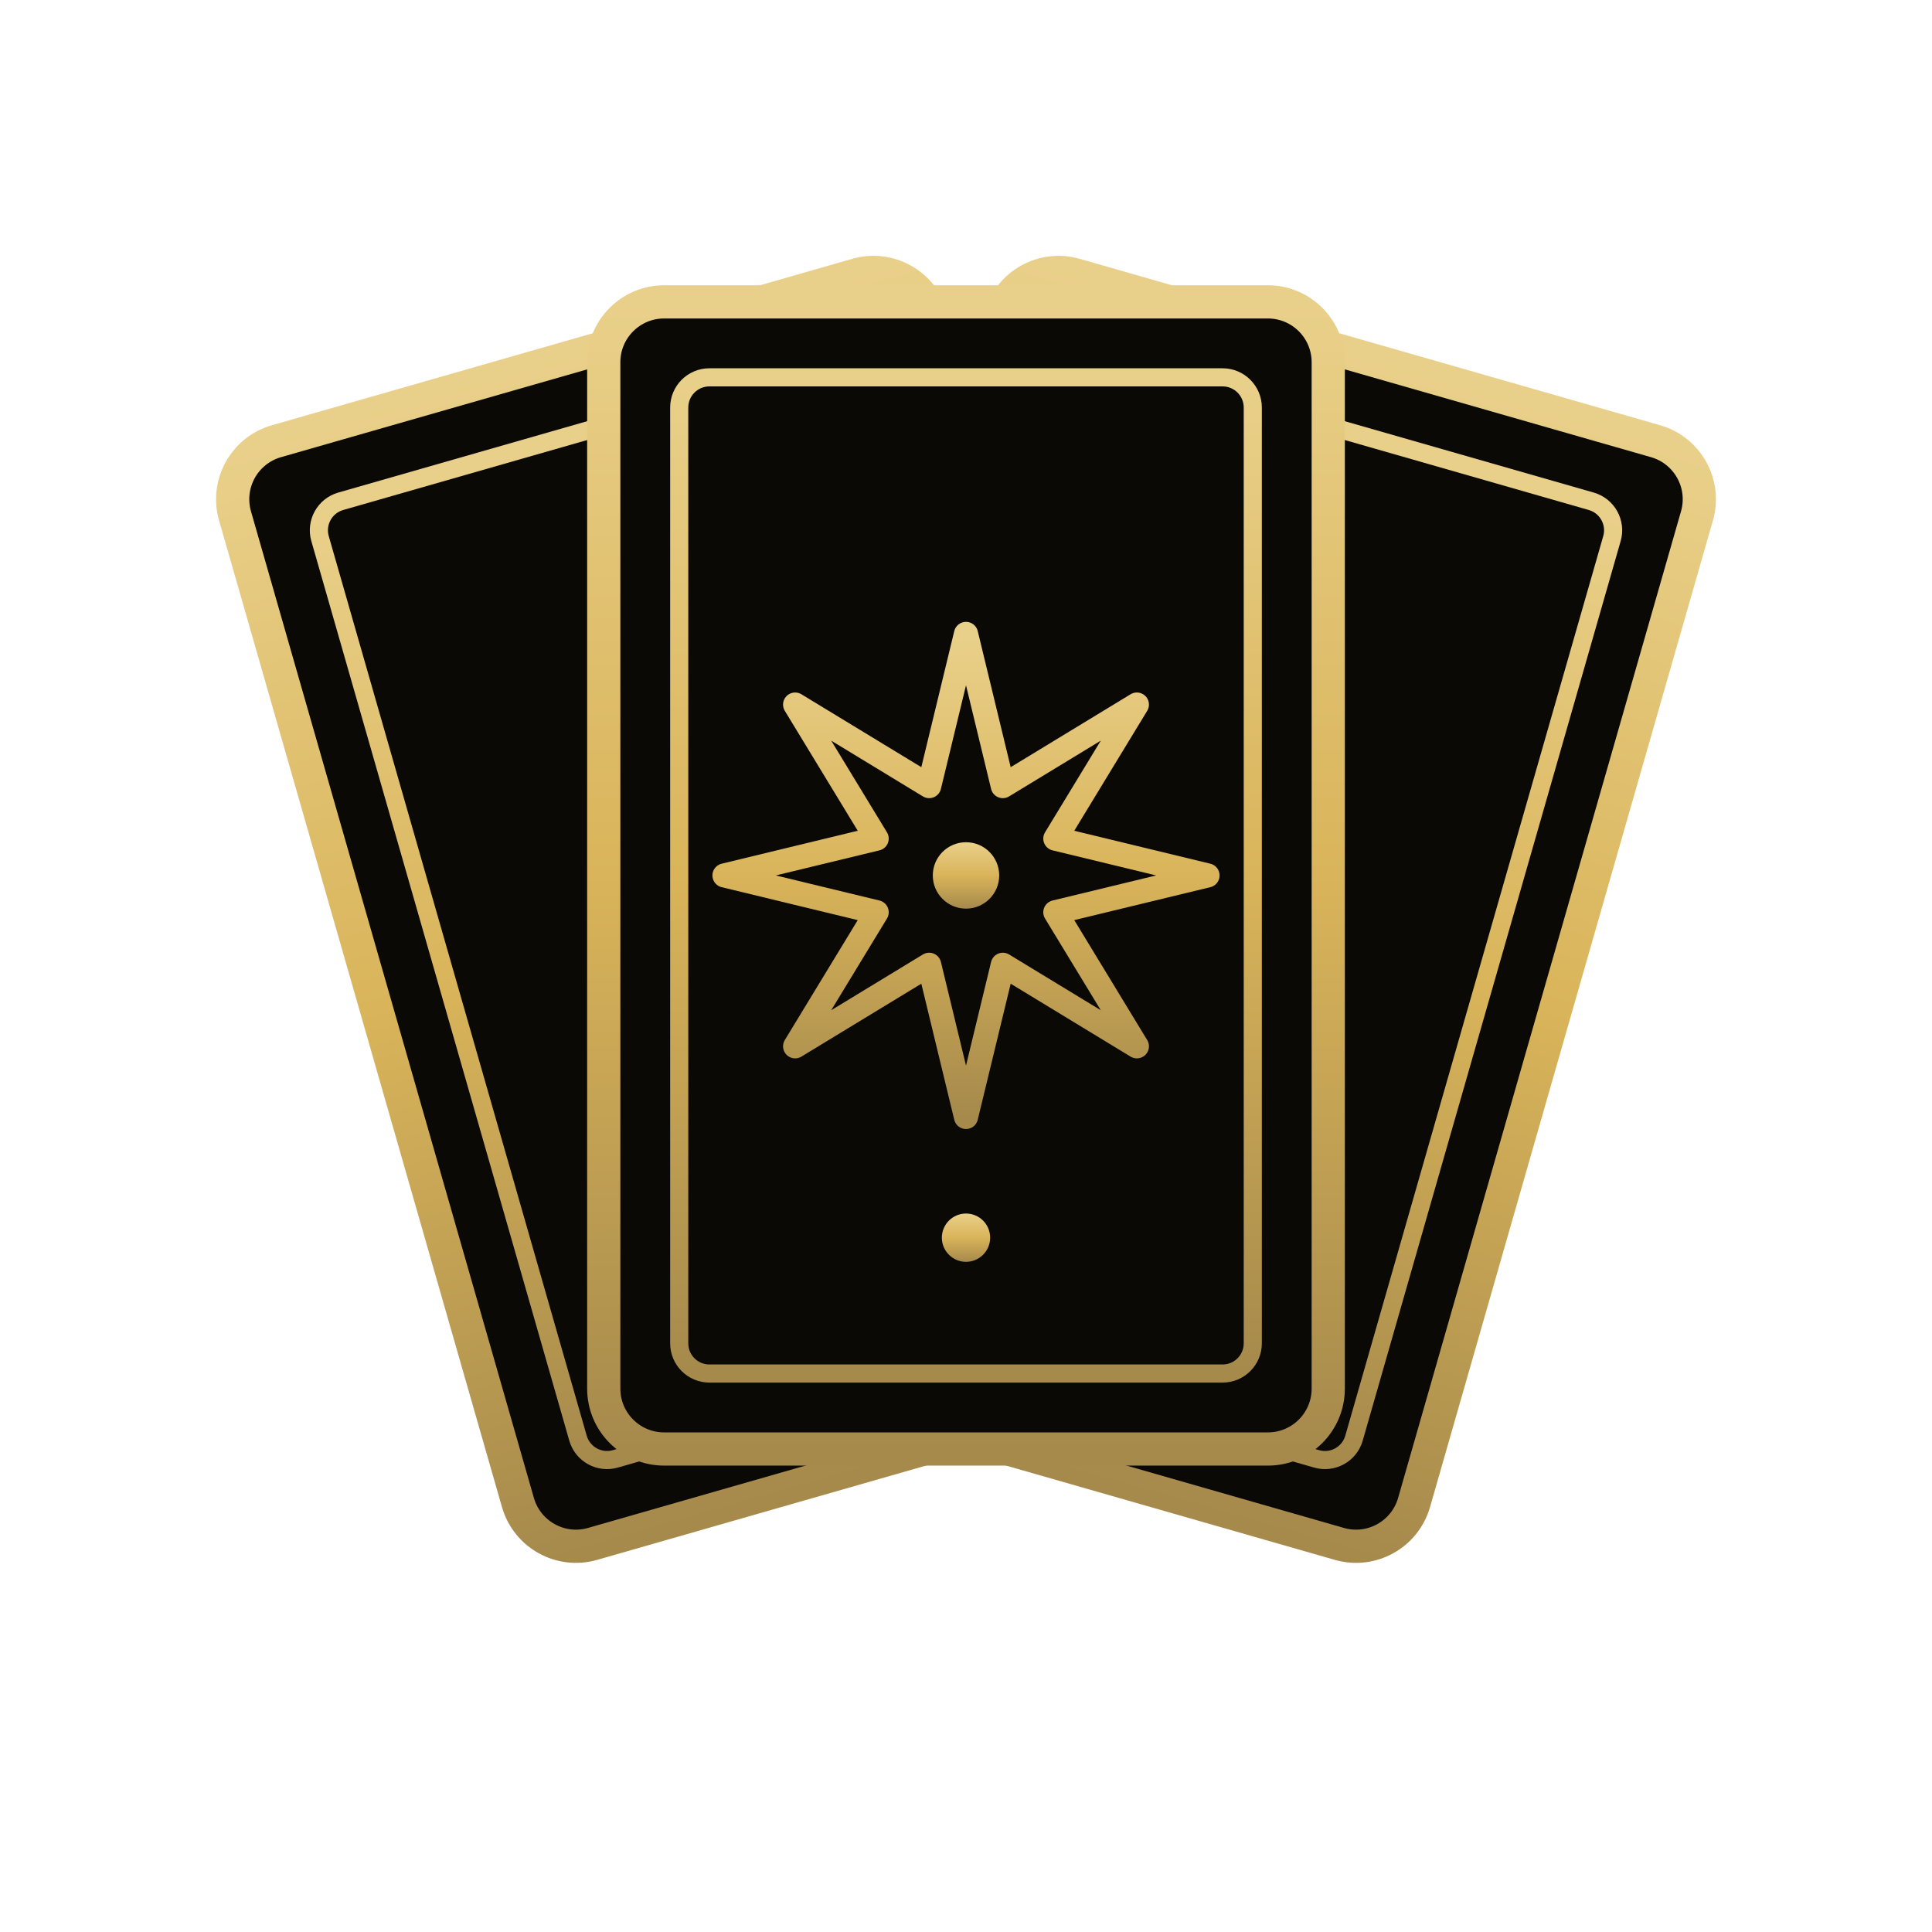
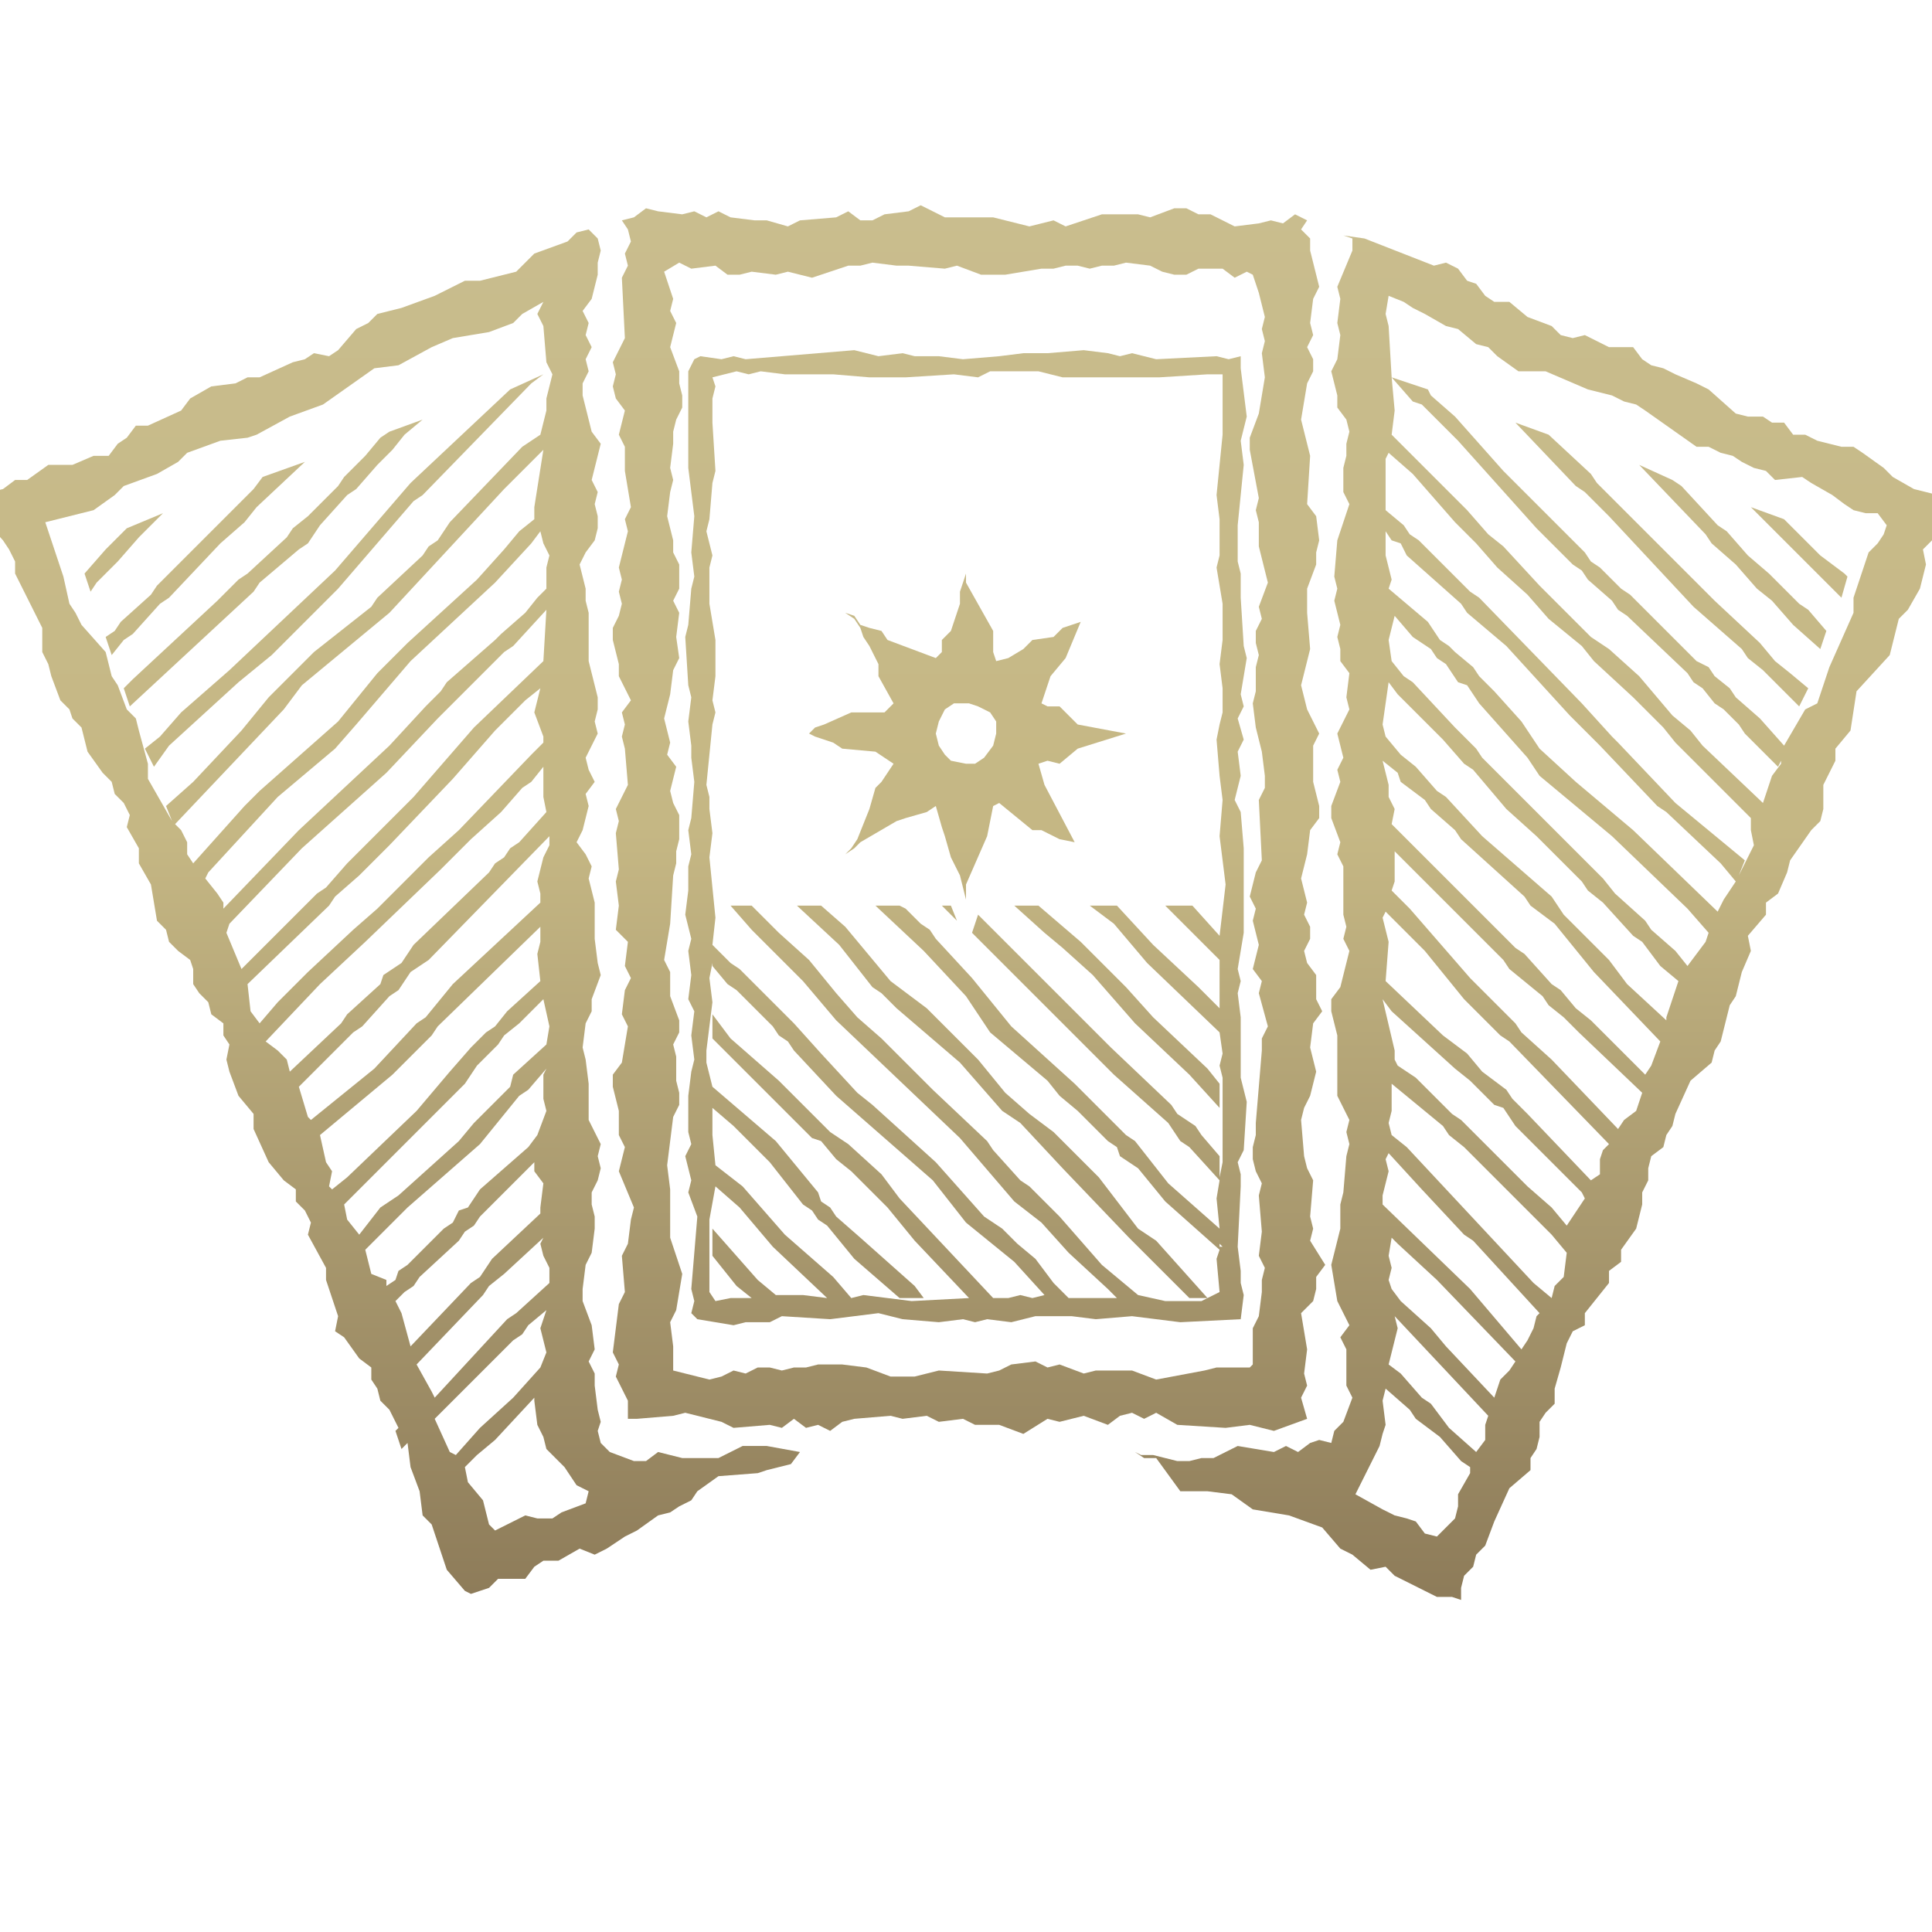
- <svg xmlns="http://www.w3.org/2000/svg" viewBox="0 0 64 64" fill="none" stroke="url(#g)" stroke-linecap="round" stroke-linejoin="round">
+ <svg xmlns="http://www.w3.org/2000/svg" viewBox="0 0 64 64">
  <defs>
    <linearGradient id="g" x1="0" y1="0" x2="0" y2="1">
-       <stop offset="0" stop-color="#E9D08A" />
-       <stop offset=".5" stop-color="#D9B45A" />
-       <stop offset="1" stop-color="#A68A4C" />
+       <stop offset="0" stop-color="#C9BD8E" />
+       <stop offset=".45" stop-color="#C5B784" />
+       <stop offset="1" stop-color="#8D7B59" />
    </linearGradient>
  </defs>
-   <g transform="rotate(-16 32 58)">
-     <rect x="20" y="10" width="24" height="38" rx="2" fill="#0B0906" stroke-width="1.1" />
-     <rect x="22.5" y="12.5" width="19" height="33" rx="1" stroke-width=".6" />
-   </g>
-   <g transform="rotate(16 32 58)">
-     <rect x="20" y="10" width="24" height="38" rx="2" fill="#0B0906" stroke-width="1.1" />
-     <rect x="22.5" y="12.5" width="19" height="33" rx="1" stroke-width=".6" />
-   </g>
-   <g transform="rotate(0 32 58)">
-     <rect x="20" y="10" width="24" height="38" rx="2" fill="#0B0906" stroke-width="1.1" />
-     <rect x="22.5" y="12.5" width="19" height="33" rx="1" stroke-width=".6" />
-     <polygon points="32.00,21.00 33.22,26.04 37.66,23.34 34.96,27.78 40.00,29.00 34.96,30.22 37.66,34.66 33.22,31.96 32.00,37.00 30.78,31.96 26.34,34.66 29.04,30.22 24.00,29.00 29.04,27.78 26.34,23.34 30.78,26.04" stroke-width=".8" />
-     <circle cx="32" cy="29" r="1.1" fill="url(#g)" stroke="none" />
-     <line x1="26" y1="41" x2="38" y2="41" stroke-width=".6" />
-     <circle cx="32" cy="41" r=".8" fill="url(#g)" stroke="none" />
-   </g>
+   <path fill="url(#g)" fill-rule="evenodd" d="M20.6 9.2 20.7 11.2 20.3 12.0 20.4 12.4 20.3 12.8 20.4 13.2 20.7 13.6 20.6 14.0 20.5 14.4 20.7 14.8 20.7 15.6 20.9 16.8 20.7 17.2 20.8 17.6 20.5 18.8 20.6 19.2 20.5 19.6 20.6 20.0 20.5 20.4 20.3 20.8 20.3 21.2 20.4 21.6 20.5 22.0 20.5 22.4 20.7 22.8 20.9 23.2 20.6 23.6 20.7 24.0 20.6 24.4 20.7 24.8 20.8 26.0 20.4 26.8 20.5 27.2 20.4 27.6 20.5 28.8 20.4 29.2 20.5 30.0 20.4 30.8 20.8 31.2 20.7 32.0 20.9 32.4 20.7 32.8 20.6 33.6 20.8 34.0 20.6 35.2 20.3 35.6 20.3 36.0 20.5 36.8 20.5 37.6 20.7 38.0 20.5 38.8 21.0 40.0 20.9 40.4 20.8 41.2 20.6 41.6 20.7 42.8 20.5 43.2 20.3 44.8 20.5 45.2 20.4 45.6 20.8 46.4 20.8 47.0 21.1 47.0 22.3 46.9 22.7 46.8 23.1 46.9 23.9 47.1 24.3 47.3 25.5 47.2 25.9 47.3 26.3 47.0 26.7 47.3 27.1 47.2 27.5 47.4 27.9 47.1 28.3 47.0 29.5 46.9 29.9 47.0 30.7 46.9 31.1 47.1 31.9 47.0 32.3 47.2 33.1 47.2 33.9 47.5 34.7 47.0 35.1 47.1 35.9 46.9 36.7 47.2 37.1 46.9 37.5 46.8 37.9 47.0 38.3 46.8 39.0 47.2 40.6 47.3 41.4 47.2 42.2 47.4 43.3 47.0 43.1 46.3 43.3 45.9 43.2 45.5 43.3 44.7 43.1 43.5 43.5 43.1 43.6 42.7 43.6 42.3 43.9 41.9 43.4 41.1 43.5 40.7 43.4 40.3 43.5 39.1 43.3 38.7 43.2 38.3 43.1 37.1 43.2 36.7 43.4 36.3 43.6 35.5 43.4 34.7 43.5 33.9 43.8 33.5 43.6 33.1 43.6 32.3 43.3 31.9 43.2 31.5 43.4 31.1 43.4 30.7 43.2 30.3 43.3 29.9 43.1 29.1 43.2 28.7 43.3 28.3 43.4 27.5 43.7 27.1 43.7 26.7 43.5 25.9 43.5 25.1 43.5 24.7 43.7 24.3 43.3 23.5 43.1 22.7 43.4 21.5 43.3 20.3 43.3 19.5 43.6 18.7 43.6 18.3 43.7 17.9 43.6 17.1 43.3 16.7 43.4 15.1 43.1 13.9 43.3 12.7 43.5 12.3 43.5 11.9 43.3 11.5 43.5 11.1 43.4 10.7 43.5 9.9 43.7 9.5 43.4 8.3 43.4 7.9 43.1 7.6 43.3 7.3 42.9 7.1 42.5 7.4 42.1 7.3 41.7 7.4 40.9 7.5 40.1 7.1 39.7 7.1 39.3 6.9 38.9 6.9 38.1 7.2 37.7 7.1 36.5 7.1 35.3 7.5 34.9 7.3 34.1 7.5 33.7 7.4 32.9 7.2 31.3 7.2 30.5 6.8 30.1 7.0 29.3 7.1 28.9 7.3 28.5 7.3 28.1 7.0 27.7 7.2 26.5 7.3 26.1 7.5 25.4 7.3 25.0 7.3 24.2 7.2 23.8 7.0 23.4 7.2 23.0 7.0 22.6 7.1 21.8 7.0 21.4 6.9 21.0 7.2 20.6 7.3 20.8 7.6 20.9 8.0 20.7 8.4 20.8 8.8ZM41.9 11.3 41.8 11.7 41.9 12.5 41.7 13.7 41.4 14.5 41.4 14.9 41.7 16.5 41.6 16.9 41.7 17.3 41.7 18.1 41.9 18.9 42.0 19.3 41.7 20.1 41.8 20.5 41.6 20.9 41.6 21.3 41.7 21.7 41.6 22.1 41.6 22.9 41.5 23.3 41.6 24.1 41.8 24.9 41.9 25.7 41.9 26.1 41.7 26.5 41.8 28.5 41.6 28.9 41.4 29.7 41.6 30.1 41.5 30.5 41.7 31.3 41.5 32.1 41.8 32.5 41.7 32.9 42.0 34.0 41.8 34.4 41.8 34.8 41.6 37.2 41.6 37.6 41.5 38.0 41.5 38.4 41.6 38.8 41.8 39.2 41.7 39.6 41.8 40.8 41.7 41.6 41.9 42.0 41.8 42.4 41.8 42.8 41.7 43.6 41.5 44.0 41.5 45.2 41.4 45.3 40.3 45.3 39.9 45.4 38.3 45.7 37.5 45.4 37.1 45.4 36.3 45.4 35.9 45.5 35.1 45.2 34.7 45.3 34.3 45.1 33.5 45.2 33.1 45.4 32.7 45.5 31.1 45.4 30.3 45.6 29.5 45.6 28.7 45.3 27.9 45.2 27.1 45.2 26.7 45.3 26.3 45.3 25.9 45.4 25.5 45.3 25.1 45.3 24.7 45.5 24.3 45.4 23.9 45.6 23.5 45.7 22.7 45.5 22.3 45.4 22.3 44.6 22.2 43.8 22.4 43.4 22.6 42.2 22.2 41.0 22.2 39.4 22.1 38.6 22.2 37.8 22.3 37.0 22.5 36.6 22.5 36.2 22.4 35.8 22.4 35.0 22.3 34.6 22.5 34.2 22.5 33.8 22.2 33.0 22.2 32.2 22.0 31.8 22.2 30.6 22.3 29.0 22.4 28.6 22.4 28.2 22.5 27.8 22.5 27.0 22.3 26.6 22.2 26.2 22.4 25.4 22.1 25.0 22.2 24.6 22.0 23.8 22.2 23.0 22.3 22.2 22.5 21.8 22.4 21.1 22.5 20.3 22.3 19.9 22.5 19.5 22.5 19.1 22.5 18.7 22.3 18.3 22.3 17.9 22.2 17.5 22.1 17.1 22.2 16.3 22.3 15.9 22.2 15.5 22.3 14.7 22.3 14.3 22.4 13.9 22.6 13.5 22.6 13.1 22.5 12.7 22.5 12.3 22.2 11.5 22.4 10.7 22.2 10.3 22.3 9.9 22.0 9.0 22.5 8.7 22.9 8.9 23.7 8.8 24.1 9.1 24.5 9.1 24.9 9.0 25.7 9.1 26.1 9.0 26.5 9.1 26.9 9.2 28.1 8.8 28.5 8.8 28.9 8.7 29.7 8.8 30.1 8.8 31.3 8.9 31.7 8.8 32.5 9.1 33.3 9.1 34.5 8.9 34.9 8.9 35.3 8.8 35.7 8.8 36.1 8.9 36.5 8.8 36.9 8.8 37.3 8.7 38.1 8.8 38.5 9.0 38.9 9.1 39.3 9.1 39.7 8.9 40.5 8.9 40.9 9.2 41.3 9.0 41.5 9.1 41.7 9.7 41.9 10.5 41.8 10.9ZM18.5 51.7 19.2 51.3 19.7 51.5 20.1 51.3 20.7 50.9 21.1 50.7 21.8 50.2 22.2 50.1 22.5 49.9 22.9 49.7 23.1 49.4 23.8 48.9 25.1 48.8 25.4 48.7 26.2 48.5 26.5 48.1 25.4 47.9 24.6 47.9 24.2 48.1 23.8 48.3 22.6 48.3 21.8 48.1 21.4 48.4 21.0 48.4 20.2 48.1 19.9 47.8 19.8 47.4 19.9 47.1 19.8 46.7 19.7 45.9 19.7 45.5 19.5 45.1 19.7 44.7 19.6 43.9 19.3 43.1 19.3 42.7 19.4 41.9 19.6 41.5 19.7 40.7 19.7 40.3 19.6 39.9 19.6 39.5 19.8 39.1 19.9 38.7 19.8 38.3 19.9 37.9 19.7 37.5 19.5 37.1 19.5 36.3 19.5 35.9 19.4 35.1 19.3 34.7 19.4 33.9 19.6 33.5 19.6 33.1 19.9 32.3 19.8 31.9 19.7 31.1 19.7 30.3 19.7 29.9 19.5 29.1 19.6 28.7 19.4 28.3 19.1 27.9 19.3 27.5 19.5 26.7 19.4 26.3 19.7 25.9 19.5 25.5 19.4 25.1 19.6 24.7 19.8 24.3 19.7 23.9 19.8 23.5 19.8 23.1 19.7 22.7 19.5 21.9 19.5 20.3 19.4 19.9 19.4 19.5 19.2 18.7 19.4 18.3 19.7 17.9 19.8 17.5 19.8 17.1 19.7 16.7 19.8 16.3 19.6 15.9 19.9 14.7 19.6 14.3 19.3 13.1 19.3 12.7 19.5 12.3 19.4 11.9 19.6 11.5 19.4 11.1 19.5 10.7 19.3 10.3 19.6 9.9 19.8 9.1 19.8 8.7 19.9 8.3 19.8 7.9 19.5 7.6 19.1 7.7 18.8 8.0 17.7 8.4 17.1 9.0 16.3 9.2 15.9 9.3 15.4 9.3 14.4 9.8 13.3 10.2 12.5 10.4 12.2 10.7 11.8 10.9 11.2 11.6 10.9 11.8 10.4 11.7 10.1 11.9 9.7 12.0 8.6 12.5 8.2 12.5 7.8 12.7 7.0 12.8 6.3 13.2 6.0 13.6 4.9 14.1 4.5 14.1 4.2 14.5 3.9 14.7 3.6 15.1 3.1 15.1 2.4 15.4 1.6 15.4 0.9 15.9 0.5 15.9 0.1 16.2 -0.7 16.4 -0.8 16.9 0.1 17.9 0.3 18.2 0.5 18.6 0.5 19.0 0.7 19.4 1.4 20.8 1.4 21.6 1.6 22.0 1.7 22.4 2.0 23.2 2.3 23.5 2.4 23.8 2.7 24.1 2.9 24.9 3.4 25.6 3.7 25.9 3.8 26.3 4.1 26.6 4.3 27.0 4.2 27.4 4.6 28.1 4.6 28.6 5.0 29.3 5.2 30.5 5.5 30.8 5.6 31.2 5.9 31.5 6.3 31.8 6.4 32.1 6.4 32.6 6.6 32.9 6.9 33.2 7.0 33.6 7.4 33.9 7.4 34.3 7.6 34.6 7.5 35.1 7.6 35.5 7.9 36.3 8.4 36.9 8.4 37.4 8.9 38.5 9.4 39.1 9.8 39.4 9.8 39.8 10.1 40.1 10.3 40.5 10.2 40.9 10.8 42.0 10.8 42.4 11.2 43.6 11.1 44.1 11.4 44.3 11.9 45.0 12.3 45.3 12.3 45.7 12.5 46.0 12.6 46.4 12.9 46.7 13.1 47.1 13.2 47.3 13.1 47.4 13.3 48.0 13.5 47.8 13.6 48.6 13.9 49.4 14.0 50.2 14.3 50.5 14.8 52.0 15.4 52.7 15.6 52.8 16.2 52.6 16.5 52.3 17.0 52.3 17.4 52.3 17.7 51.9 18.0 51.7ZM18.1 13.2 18.1 13.6 17.9 14.4 17.3 14.8 14.9 17.3 14.5 17.9 14.2 18.1 14.0 18.4 12.5 19.8 12.3 20.1 10.4 21.6 8.9 23.1 8.0 24.2 6.4 25.9 5.5 26.7 5.7 27.2 4.9 25.8 4.9 25.3 4.6 24.2 4.5 23.8 4.2 23.5 3.9 22.7 3.7 22.4 3.5 21.6 2.7 20.7 2.5 20.3 2.3 20.0 2.1 19.1 1.6 17.6 1.5 17.3 3.1 16.9 3.8 16.4 4.1 16.1 5.2 15.7 5.9 15.3 6.2 15.0 7.3 14.6 8.2 14.5 8.5 14.4 9.6 13.8 10.7 13.4 12.4 12.2 13.2 12.1 14.3 11.5 15.0 11.2 16.2 11.0 17.0 10.7 17.3 10.4 18.0 10.0 17.8 10.4 18.0 10.8 18.1 12.0 18.3 12.4ZM18.0 14.9 17.7 16.8 17.7 17.1 17.7 17.2 17.2 17.6 16.7 18.2 15.8 19.2 13.5 21.3 13.0 21.8 12.5 22.3 11.2 23.9 8.6 26.2 8.1 26.7 6.4 28.6 6.2 28.3 6.2 27.9 6.0 27.5 5.8 27.3 9.4 23.5 10.0 22.7 12.9 20.3 16.7 16.2ZM18.0 18.0 18.2 18.4 18.1 18.8 18.1 19.2 18.1 19.5 17.8 19.8 17.4 20.3 16.6 21.0 16.4 21.2 14.8 22.6 14.6 22.9 14.1 23.4 12.9 24.7 9.9 27.5 7.4 30.1 7.4 29.9 7.2 29.6 6.8 29.1 6.9 28.9 9.2 26.4 11.1 24.8 11.8 24.0 13.6 21.9 16.4 19.3 17.6 18.0 17.9 17.6ZM18.1 20.2 18.0 21.9 15.7 24.1 13.7 26.4 11.5 28.6 10.8 29.4 10.5 29.6 8.0 32.1 7.5 30.9 7.6 30.6 10.0 28.1 12.8 25.6 14.5 23.8 15.0 23.3 16.0 22.3 16.7 21.6 17.0 21.4ZM17.8 23.2 17.7 23.6 18.0 24.4 18.0 24.6 17.6 25.0 15.2 27.5 14.2 28.4 12.5 30.1 11.7 30.8 10.2 32.2 9.7 32.7 9.2 33.2 8.6 33.9 8.3 33.5 8.2 32.6 10.9 30.0 11.1 29.7 11.9 29.0 12.6 28.3 12.9 28.0 15.0 25.8 16.4 24.2 17.4 23.2 17.9 22.8ZM18.0 25.4 18.0 26.4 18.1 26.9 17.2 27.9 16.9 28.1 16.7 28.4 16.4 28.6 16.2 28.9 13.7 31.3 13.3 31.9 12.7 32.3 12.6 32.6 11.5 33.6 11.3 33.9 9.6 35.5 9.5 35.1 9.2 34.8 8.8 34.5 10.6 32.6 12.1 31.2 14.6 28.8 15.6 27.8 16.6 26.9 17.3 26.1 17.6 25.9ZM18.0 28.4 17.8 29.2 17.9 29.6 17.9 29.9 15.0 32.6 14.1 33.7 13.8 33.9 12.4 35.4 10.3 37.1 10.2 37.0 9.9 36.0 10.2 35.7 11.7 34.2 12.0 34.0 12.9 33.0 13.2 32.8 13.6 32.2 14.2 31.8 18.2 27.7 18.2 28.0ZM17.9 31.2 17.8 31.6 17.9 32.5 16.8 33.5 16.4 34.0 16.1 34.2 15.6 34.7 14.9 35.5 13.8 36.8 11.5 39.0 11.0 39.4 10.9 39.3 11.0 38.8 10.8 38.5 10.6 37.6 13.0 35.6 14.3 34.3 14.5 34.0 17.9 30.7ZM18.0 33.1 18.2 34.0 18.1 34.6 17.0 35.6 16.9 36.0 15.7 37.2 15.2 37.8 13.2 39.6 12.6 40.0 11.9 40.9 11.5 40.4 11.4 39.9 13.4 37.9 15.4 35.9 15.8 35.3 16.5 34.6 16.7 34.3 17.2 33.9ZM18.0 35.6 18.0 36.4 18.1 36.8 17.8 37.6 17.5 38.0 15.9 39.4 15.5 40.0 15.2 40.1 15.0 40.5 14.7 40.7 13.5 41.9 13.2 42.1 13.1 42.4 12.8 42.6 12.8 42.4 12.3 42.2 12.2 41.8 12.1 41.4 13.5 40.0 15.9 37.9 17.2 36.3 17.5 36.1 18.1 35.4ZM18.0 39.2 17.9 40.0 17.9 40.2 16.3 41.7 15.9 42.3 15.6 42.5 13.6 44.6 13.3 43.5 13.1 43.1 13.4 42.8 13.7 42.6 13.9 42.3 15.2 41.1 15.4 40.8 15.7 40.6 15.9 40.3 17.7 38.5 17.7 38.8ZM18.0 41.6 18.2 42.0 18.2 42.5 17.1 43.5 16.8 43.7 14.4 46.3 14.3 46.1 13.8 45.2 16.0 42.9 16.2 42.6 16.7 42.2 18.0 41.0 17.9 41.2ZM17.9 44.0 18.1 44.8 17.9 45.3 17.0 46.3 15.9 47.3 15.1 48.2 14.9 48.1 14.4 47.0 17.0 44.4 17.3 44.2 17.5 43.9 18.1 43.4ZM17.7 46.4 17.8 47.2 18.0 47.6 18.1 48.0 18.7 48.6 18.9 48.9 19.1 49.2 19.5 49.4 19.4 49.8 18.6 50.1 18.3 50.3 17.8 50.3 17.4 50.2 17.0 50.4 16.6 50.6 16.4 50.7 16.2 50.5 16.0 49.7 15.5 49.1 15.4 48.6 15.5 48.5 15.8 48.2 16.4 47.7 17.7 46.3ZM49.5 50.4 50.0 49.3 50.7 48.7 50.7 48.3 50.9 48.0 51.0 47.6 51.0 47.1 51.2 46.8 51.5 46.5 51.5 46.0 51.7 45.3 51.9 44.5 52.1 44.1 52.5 43.9 52.5 43.5 53.3 42.5 53.3 42.1 53.7 41.8 53.7 41.4 54.2 40.7 54.4 39.9 54.4 39.5 54.6 39.1 54.6 38.7 54.7 38.3 55.1 38.0 55.2 37.6 55.4 37.3 55.5 36.9 56.0 35.8 56.7 35.2 56.8 34.8 57.0 34.5 57.3 33.3 57.5 33.0 57.7 32.2 58.0 31.5 57.9 31.0 58.5 30.3 58.5 29.9 58.9 29.6 59.2 28.9 59.3 28.5 60.0 27.5 60.3 27.2 60.4 26.8 60.4 26.0 60.8 25.2 60.8 24.8 61.3 24.2 61.5 22.9 62.6 21.7 62.9 20.5 63.2 20.2 63.6 19.5 63.8 18.7 63.7 18.2 64.0 17.9 64.0 17.1 64.5 16.6 64.2 16.4 63.4 16.2 62.7 15.8 62.4 15.5 61.7 15.0 61.4 14.8 61.0 14.8 60.2 14.6 59.8 14.4 59.4 14.4 59.1 14.0 58.7 14.0 58.4 13.8 57.9 13.8 57.5 13.7 56.6 12.9 56.2 12.7 55.5 12.4 55.1 12.2 54.7 12.1 54.4 11.9 54.1 11.5 53.3 11.5 52.5 11.1 52.1 11.2 51.7 11.1 51.4 10.8 50.6 10.5 50.0 10.0 49.5 10.0 49.2 9.8 48.9 9.4 48.6 9.3 48.3 8.9 47.9 8.7 47.5 8.8 45.2 7.9 44.5 7.8 44.8 7.9 44.8 8.3 44.3 9.5 44.4 9.9 44.3 10.7 44.4 11.1 44.3 11.9 44.1 12.3 44.2 12.7 44.3 13.1 44.3 13.5 44.6 13.9 44.7 14.3 44.6 14.7 44.6 15.1 44.5 15.5 44.5 16.3 44.7 16.7 44.3 17.9 44.2 19.1 44.3 19.5 44.2 19.9 44.4 20.7 44.3 21.1 44.4 21.5 44.4 21.9 44.7 22.3 44.6 23.1 44.7 23.5 44.3 24.3 44.5 25.1 44.3 25.5 44.4 25.9 44.1 26.7 44.1 27.1 44.4 27.9 44.3 28.3 44.5 28.7 44.5 30.3 44.6 30.7 44.5 31.1 44.7 31.5 44.4 32.7 44.1 33.1 44.1 33.5 44.3 34.3 44.3 34.7 44.3 35.1 44.3 36.3 44.7 37.1 44.6 37.5 44.7 37.9 44.6 38.3 44.5 39.5 44.4 39.9 44.4 40.7 44.2 41.5 44.1 41.9 44.3 43.1 44.7 43.9 44.4 44.3 44.6 44.7 44.6 45.9 44.8 46.3 44.5 47.1 44.2 47.4 44.1 47.8 43.7 47.7 43.4 47.8 43.0 48.1 42.6 47.9 42.2 48.1 41.0 47.9 40.2 48.3 39.8 48.3 39.4 48.4 39.0 48.4 38.2 48.2 37.8 48.2 37.6 48.1 37.9 48.3 38.3 48.3 39.1 49.4 40.0 49.4 40.8 49.5 41.5 50.0 42.7 50.2 43.8 50.6 44.4 51.3 44.8 51.5 45.4 52.0 45.9 51.9 46.2 52.2 47.6 52.9 48.1 52.9 48.4 53.0 48.4 52.6 48.5 52.2 48.8 51.9 48.9 51.5 49.2 51.2ZM45.9 47.2 45.8 46.4 45.9 46.0 46.7 46.7 46.9 47.0 47.7 47.6 48.4 48.4 48.7 48.6 48.7 48.8 48.3 49.5 48.3 49.9 48.2 50.3 47.6 50.9 47.2 50.8 46.9 50.4 46.6 50.3 46.2 50.2 45.8 50.0 44.9 49.5 45.7 47.9 45.8 47.5ZM46.1 44.8 46.3 44.0 46.2 43.6 49.3 46.9 49.2 47.2 49.2 47.7 48.9 48.1 48.0 47.3 47.4 46.5 47.1 46.3 46.4 45.5 46.0 45.2ZM46.0 42.4 46.1 42.0 46.0 41.6 46.1 41.0 46.3 41.2 47.6 42.4 50.2 45.1 50.0 45.4 49.7 45.7 49.5 46.3 47.9 44.6 47.4 44.0 46.4 43.1 46.1 42.7ZM45.8 39.6 46.0 38.8 45.9 38.4 46.0 38.2 47.1 39.4 48.5 40.9 48.8 41.1 51.0 43.5 50.9 43.6 50.8 44.0 50.6 44.4 50.4 44.7 48.7 42.7 45.8 39.9ZM46.0 37.2 46.1 36.8 46.1 35.9 47.8 37.3 48.0 37.6 48.5 38.0 51.4 40.9 51.9 41.5 51.8 42.3 51.5 42.6 51.4 43.0 50.8 42.5 46.6 38.0 46.1 37.6ZM46.2 34.8 45.8 33.1 46.1 33.5 48.2 35.4 48.7 35.8 49.5 36.6 49.8 36.7 50.2 37.3 51.9 39.0 52.4 39.5 52.5 39.7 51.9 40.6 51.4 40.0 50.6 39.3 48.4 37.1 48.1 36.9 46.9 35.7 46.3 35.3 46.2 35.1ZM45.9 32.5 46.0 31.2 45.8 30.4 45.9 30.2 47.2 31.5 48.5 33.1 49.7 34.3 50.0 34.5 53.3 37.9 53.1 38.1 53.0 38.4 53.0 38.9 52.7 39.1 50.6 36.9 50.1 36.4 49.9 36.1 49.1 35.5 48.6 34.9 47.8 34.3ZM46.2 29.2 46.2 28.8 46.2 28.2 49.8 31.8 50.0 32.1 51.1 33.0 51.3 33.3 51.8 33.7 52.3 34.2 54.4 36.2 54.2 36.8 53.8 37.1 53.6 37.4 51.4 35.1 50.4 34.2 50.2 33.9 48.7 32.4 46.7 30.1 46.1 29.5ZM46.1 27.3 46.2 26.8 46.0 26.4 46.0 26.0 45.8 25.2 46.3 25.6 46.4 25.9 47.2 26.5 47.4 26.8 48.2 27.5 48.4 27.8 50.5 29.7 50.7 30.0 51.5 30.6 52.8 32.2 55.0 34.5 54.7 35.3 54.5 35.6 52.7 33.8 52.2 33.4 51.7 32.8 51.4 32.6 50.5 31.6 50.2 31.4 48.0 29.2 46.3 27.5ZM45.9 24.4 45.8 24.0 46.0 22.6 46.3 23.0 47.8 24.5 48.5 25.3 48.8 25.5 49.9 26.8 50.9 27.7 52.4 29.2 52.6 29.5 53.1 29.9 54.1 31.0 54.4 31.2 55.0 32.0 55.6 32.5 55.2 33.7 55.2 33.8 53.9 32.6 53.3 31.8 51.8 30.3 51.4 29.7 49.1 27.7 47.9 26.4 47.6 26.2 46.9 25.4 46.4 25.0ZM46.1 21.9 46.0 21.2 46.2 20.4 46.8 21.1 47.4 21.5 47.6 21.8 47.9 22.0 48.3 22.6 48.6 22.7 48.8 23.0 49.0 23.3 50.6 25.1 51.0 25.7 53.4 27.7 55.9 30.1 56.6 30.9 56.5 31.2 55.9 32.0 55.5 31.5 54.7 30.8 54.5 30.5 53.5 29.6 53.1 29.1 52.8 28.8 50.1 26.1 49.1 25.1 48.9 24.8 48.2 24.1 46.8 22.6 46.5 22.4ZM46.1 19.2 45.9 18.4 45.9 18.0 45.9 17.6 46.1 17.9 46.4 18.0 46.6 18.4 48.4 20.0 48.6 20.3 49.9 21.4 52.0 23.7 53.0 24.7 54.9 26.7 55.2 26.9 57.0 28.6 57.5 29.2 57.1 29.8 56.9 30.2 54.1 27.5 52.2 25.9 51.0 24.8 50.4 23.9 49.5 22.9 49.0 22.4 48.8 22.1 48.2 21.6 48.0 21.4 47.7 21.2 47.3 20.6 46.0 19.5ZM45.9 16.9 45.9 16.4 45.9 16.0 45.9 15.2 46.0 15.0 46.8 15.7 48.2 17.3 48.9 18.0 49.6 18.8 50.6 19.7 51.3 20.5 52.4 21.4 52.8 21.9 54.1 23.1 55.1 24.1 55.5 24.6 58.0 27.1 58.0 27.5 58.1 28.0 57.6 29.0 57.8 28.5 55.5 26.6 53.6 24.6 53.4 24.4 52.4 23.3 49.0 19.8 48.7 19.6 47.0 17.9 46.7 17.7 46.5 17.4ZM46.1 14.4 46.2 13.6 46.1 12.5 46.8 13.3 47.1 13.4 48.3 14.6 50.9 17.5 52.1 18.7 52.4 18.9 52.6 19.2 53.4 19.9 53.6 20.2 53.9 20.4 55.9 22.3 56.1 22.6 56.4 22.8 56.8 23.3 57.1 23.5 57.6 24.0 57.8 24.3 58.9 25.4 59.0 25.2 59.0 25.3 58.7 25.7 58.4 26.6 56.4 24.7 56.0 24.2 55.4 23.7 54.3 22.4 53.3 21.5 52.7 21.1 51.7 20.1 51.0 19.4 49.8 18.1 49.3 17.7 48.6 16.9ZM46.1 12.5 46.0 10.8 45.9 10.4 46.0 9.8 46.5 10.0 46.8 10.2 47.2 10.4 47.9 10.8 48.3 10.9 48.9 11.4 49.3 11.5 49.6 11.8 50.3 12.3 51.2 12.3 51.9 12.6 52.6 12.9 53.4 13.1 53.8 13.3 54.2 13.4 54.5 13.6 56.2 14.8 56.6 14.8 57.0 15.0 57.4 15.1 57.7 15.3 58.1 15.5 58.5 15.6 58.8 15.9 59.7 15.8 60.0 16.0 60.7 16.4 61.1 16.7 61.4 16.9 61.8 17.0 62.2 17.0 62.5 17.4 62.4 17.7 62.2 18.0 61.9 18.3 61.4 19.8 61.4 20.3 60.6 22.1 60.2 23.3 59.8 23.5 59.1 24.7 58.3 23.8 57.5 23.1 57.3 22.8 56.8 22.4 56.6 22.1 56.2 21.9 54.0 19.7 53.7 19.5 53.0 18.8 52.7 18.6 52.5 18.3 49.8 15.6 48.2 13.8 47.4 13.1 47.3 12.9ZM40.3 11.8 38.3 11.9 37.5 11.7 37.1 11.8 36.7 11.7 35.9 11.6 34.7 11.7 33.9 11.7 33.1 11.8 31.9 11.9 31.1 11.8 30.3 11.8 29.9 11.7 29.1 11.8 28.3 11.6 24.7 11.9 24.3 11.8 23.9 11.9 23.2 11.8 23.0 11.9 22.8 12.3 22.8 13.1 22.8 13.5 22.8 15.5 23.0 17.1 22.9 18.3 23.0 19.1 22.9 19.5 22.8 20.7 22.7 21.1 22.8 22.7 22.9 23.1 22.8 23.9 22.9 24.7 22.9 25.1 23.0 25.9 22.9 27.1 22.8 27.5 22.9 28.3 22.8 28.7 22.8 29.5 22.7 30.3 22.9 31.1 22.8 31.5 22.9 32.3 22.8 33.1 23.0 33.5 22.9 34.3 23.0 35.1 22.9 35.5 22.8 36.3 22.8 37.5 22.9 37.9 22.7 38.3 22.8 38.7 22.9 39.1 22.8 39.5 23.1 40.3 22.9 42.7 23.0 43.1 22.9 43.5 23.1 43.7 24.3 43.9 24.7 43.8 25.5 43.8 25.9 43.6 27.5 43.7 29.1 43.5 29.9 43.7 31.1 43.8 31.9 43.7 32.3 43.8 32.7 43.7 33.5 43.8 34.3 43.6 35.1 43.6 35.5 43.6 36.3 43.7 37.5 43.6 38.3 43.7 39.1 43.8 41.1 43.7 41.2 42.9 41.1 42.5 41.1 42.1 41.0 41.3 41.1 39.3 41.1 38.9 41.0 38.5 41.2 38.1 41.3 36.5 41.1 35.7 41.1 33.7 41.0 32.9 41.1 32.5 41.0 32.1 41.2 30.9 41.2 29.3 41.2 28.1 41.1 26.9 40.9 26.5 41.1 25.7 41.0 24.9 41.2 24.5 41.0 23.8 41.2 23.4 41.1 23.0 41.3 21.8 41.2 21.4 41.1 19.8 41.1 19.0 41.0 18.6 41.0 17.4 41.2 15.4 41.1 14.6 41.3 13.8 41.2 13.0 41.1 12.2 41.1 11.8 40.7 11.9ZM40.5 14.4 40.3 16.4 40.4 17.2 40.4 18.0 40.4 18.4 40.3 18.8 40.5 20.0 40.5 20.4 40.5 21.2 40.4 22.0 40.5 22.8 40.5 23.6 40.4 24.0 40.3 24.5 40.4 25.7 40.5 26.5 40.4 27.7 40.6 29.3 40.4 31.0 39.5 30.0 38.6 30.0 40.4 31.8 40.4 33.4 39.7 32.7 38.2 31.3 37.0 30.0 36.1 30.0 36.9 30.6 38.0 31.9 40.4 34.2 40.5 34.9 40.4 35.3 40.5 35.7 40.5 36.5 40.5 38.5 40.4 39.0 40.4 38.3 39.8 37.6 39.6 37.3 39.0 36.9 38.8 36.6 36.8 34.7 36.3 34.2 32.4 30.3 32.2 30.9 34.9 33.6 36.9 35.6 38.7 37.2 39.1 37.8 39.4 38.0 40.4 39.1 40.3 39.7 40.4 40.7 38.7 39.2 37.6 37.8 37.3 37.6 35.6 35.9 33.5 34.0 32.2 32.4 31.0 31.1 30.8 30.8 30.5 30.6 30.0 30.1 29.8 30.0 29.0 30.0 30.6 31.5 32.0 33.0 32.8 34.2 34.7 35.8 35.1 36.3 35.7 36.8 36.7 37.8 37.0 38.0 37.1 38.3 37.7 38.7 38.6 39.8 40.4 41.4 40.3 41.7 40.4 42.8 40.2 42.9 39.8 43.1 38.6 43.1 37.7 42.9 36.5 41.9 35.1 40.3 34.1 39.3 33.8 39.1 32.9 38.1 32.7 37.8 30.9 36.1 29.2 34.4 28.4 33.7 27.7 32.9 26.8 31.8 25.8 30.9 24.9 30.0 24.2 30.0 24.9 30.8 26.6 32.5 27.7 33.8 31.8 37.7 33.6 39.8 34.5 40.5 35.4 41.5 36.7 42.7 37.0 43.0 37.5 43.0 37.0 43.0 35.4 43.0 34.9 42.5 34.3 41.7 33.7 41.2 33.2 40.7 32.9 40.5 32.6 40.3 31.0 38.5 28.9 36.6 28.4 36.2 27.2 34.9 26.3 33.9 26.0 33.6 25.8 33.4 24.8 32.4 24.5 32.1 24.2 31.9 23.6 31.3 23.7 30.4 23.5 28.4 23.6 27.6 23.5 26.8 23.5 26.4 23.4 26.0 23.6 24.0 23.7 23.6 23.6 23.2 23.7 22.4 23.7 21.2 23.5 20.0 23.5 19.6 23.5 18.8 23.6 18.4 23.4 17.6 23.5 17.2 23.6 16.0 23.7 15.6 23.6 14.0 23.6 13.2 23.7 12.8 23.6 12.5 24.0 12.4 24.4 12.3 24.8 12.4 25.2 12.3 26.0 12.4 27.6 12.4 28.8 12.5 30.0 12.5 31.6 12.4 32.4 12.5 32.8 12.3 33.2 12.3 34.4 12.3 35.2 12.5 35.6 12.5 38.4 12.5 40.0 12.4 40.5 12.4ZM40.4 41.2 40.5 41.3 40.4 41.3ZM33.8 42.9 33.4 43.0 32.6 43.0 32.9 43.0 29.8 39.7 29.2 38.9 28.1 37.9 27.5 37.5 25.8 35.8 24.2 34.4 23.6 33.6 23.6 34.4 23.9 34.7 26.9 37.7 27.2 37.8 27.7 38.4 28.2 38.8 28.7 39.3 29.4 40.0 30.3 41.1 32.1 43.0 30.2 43.1 28.6 42.9 28.2 43.0 27.6 42.3 26.0 40.9 24.6 39.3 23.7 38.6 23.6 37.6 23.6 36.7 24.3 37.3 25.3 38.3 25.5 38.5 26.6 39.9 26.9 40.1 27.1 40.4 27.4 40.6 28.3 41.7 29.8 43.0 30.6 43.0 30.3 42.6 28.5 41.0 27.7 40.3 27.5 40.0 27.2 39.8 27.1 39.5 25.7 37.8 23.6 36.0 23.4 35.2 23.4 34.8 23.6 33.2 23.5 32.4 23.6 31.9 23.6 32.0 24.1 32.6 24.4 32.8 25.1 33.5 25.6 34.0 25.8 34.3 26.1 34.5 26.3 34.8 27.7 36.3 30.9 39.1 32.0 40.5 33.6 41.8 34.6 42.9 34.2 43.0ZM26.6 42.9 25.7 42.9 25.1 42.4 23.6 40.7 23.6 41.6 24.4 42.6 24.9 43.0 25.1 43.0 24.2 43.0 23.7 43.1 23.5 42.8 23.5 42.4 23.5 41.6 23.5 40.8 23.5 40.4 23.7 39.3 24.5 40.0 25.6 41.3 27.4 43.0ZM23.6 36.4 23.6 36.4 23.6 36.3ZM27.9 24.8 29.0 24.9 29.6 25.3 29.2 25.9 29.0 26.1 28.8 26.8 28.4 27.8 28.2 28.1 28.0 28.3 28.3 28.1 28.5 27.9 29.7 27.2 30.0 27.1 30.7 26.9 31.0 26.7 31.2 27.4 31.3 27.7 31.5 28.4 31.8 29.0 32.0 29.8 32.0 29.3 32.7 27.7 32.9 26.7 33.1 26.6 34.2 27.5 34.5 27.5 35.1 27.8 35.6 27.9 34.6 26.0 34.4 25.3 34.7 25.2 35.1 25.3 35.7 24.8 37.3 24.3 35.7 24.0 35.1 23.4 34.7 23.4 34.5 23.3 34.8 22.4 35.3 21.8 35.8 20.6 35.2 20.8 34.9 21.1 34.2 21.2 33.9 21.5 33.4 21.8 33.0 21.9 32.9 21.6 32.9 20.9 32.0 19.3 32.0 19.0 31.8 19.6 31.8 20.0 31.6 20.6 31.5 20.9 31.2 21.2 31.2 21.6 31.0 21.8 29.4 21.2 29.2 20.9 28.8 20.8 28.5 20.7 28.3 20.4 28.0 20.3 28.3 20.5 28.5 20.8 28.6 21.1 28.8 21.4 29.1 22.0 29.1 22.4 29.6 23.3 29.3 23.6 28.6 23.6 28.2 23.6 27.3 24.0 27.0 24.1 26.8 24.3 27.0 24.4 27.6 24.6ZM32.9 24.7 32.6 25.1 32.3 25.3 32.0 25.3 31.5 25.2 31.3 25.0 31.1 24.7 31.0 24.3 31.1 23.9 31.3 23.5 31.6 23.3 32.1 23.3 32.4 23.4 32.8 23.6 33.0 23.9 33.0 24.3ZM34.6 30.9 35.2 31.4 36.2 32.3 37.6 33.9 39.4 35.6 40.4 36.7 40.4 35.9 40.0 35.4 38.2 33.7 37.3 32.7 35.8 31.2 34.4 30.0 33.6 30.0ZM31.5 30.0 31.2 30.0 31.4 30.2 31.7 30.5ZM26.4 30.0 27.8 31.3 28.9 32.7 29.2 32.9 29.7 33.4 31.8 35.2 33.2 36.8 33.8 37.2 35.2 38.7 37.4 41.0 37.9 41.5 38.4 42.0 39.4 43.0 40.0 43.0 38.3 41.1 37.7 40.7 36.4 39.0 34.9 37.5 34.1 36.9 33.3 36.2 32.4 35.1 30.7 33.4 29.5 32.5 28.0 30.7 27.2 30.0ZM3.2 19.3 3.9 18.6 4.6 17.8 5.4 17.0 4.2 17.5 3.5 18.2 2.8 19.0 3.0 19.6ZM4.4 21.0 5.3 20.0 5.6 19.8 7.3 18.0 8.1 17.3 8.5 16.8 10.1 15.3 8.7 15.8 8.4 16.2 6.9 17.7 5.2 19.4 5.0 19.7 4.0 20.6 3.8 20.9 3.5 21.1 3.7 21.7 4.1 21.2ZM4.3 23.4 8.4 19.6 8.6 19.3 9.9 18.2 10.2 18.0 10.6 17.4 11.5 16.4 11.8 16.2 12.5 15.4 13.0 14.9 13.4 14.4 14.0 13.9 12.9 14.3 12.6 14.5 12.1 15.1 11.4 15.8 11.2 16.1 10.2 17.1 9.7 17.5 9.5 17.8 8.2 19.0 7.9 19.2 7.2 19.9 4.4 22.5 4.1 22.8ZM5.6 24.7 7.9 22.6 9.0 21.7 11.2 19.5 13.7 16.6 14.0 16.4 17.6 12.7 18.0 12.4 16.9 12.9 13.6 16.0 11.1 18.9 7.6 22.2 6.0 23.6 5.3 24.4 4.8 24.8 5.1 25.4ZM58.0 16.8 60.7 19.5 61.0 19.8 61.2 19.1 61.1 19.0 60.3 18.4 59.1 17.2ZM54.3 15.4 56.5 17.7 56.7 18.0 57.5 18.7 58.2 19.5 58.7 19.9 59.4 20.7 60.3 21.5 60.5 20.9 59.9 20.2 59.6 20.0 58.6 19.0 57.9 18.4 57.2 17.6 56.9 17.4 55.7 16.1 55.4 15.9ZM50.2 14.0 52.2 16.1 52.5 16.3 53.3 17.1 56.1 20.1 57.7 21.5 57.9 21.8 58.4 22.2 59.6 23.4 59.9 22.8 59.3 22.3 58.8 21.9 58.3 21.3 56.8 19.9 55.8 18.9 52.9 16.0 52.7 15.7 51.3 14.4Z" />
</svg>
